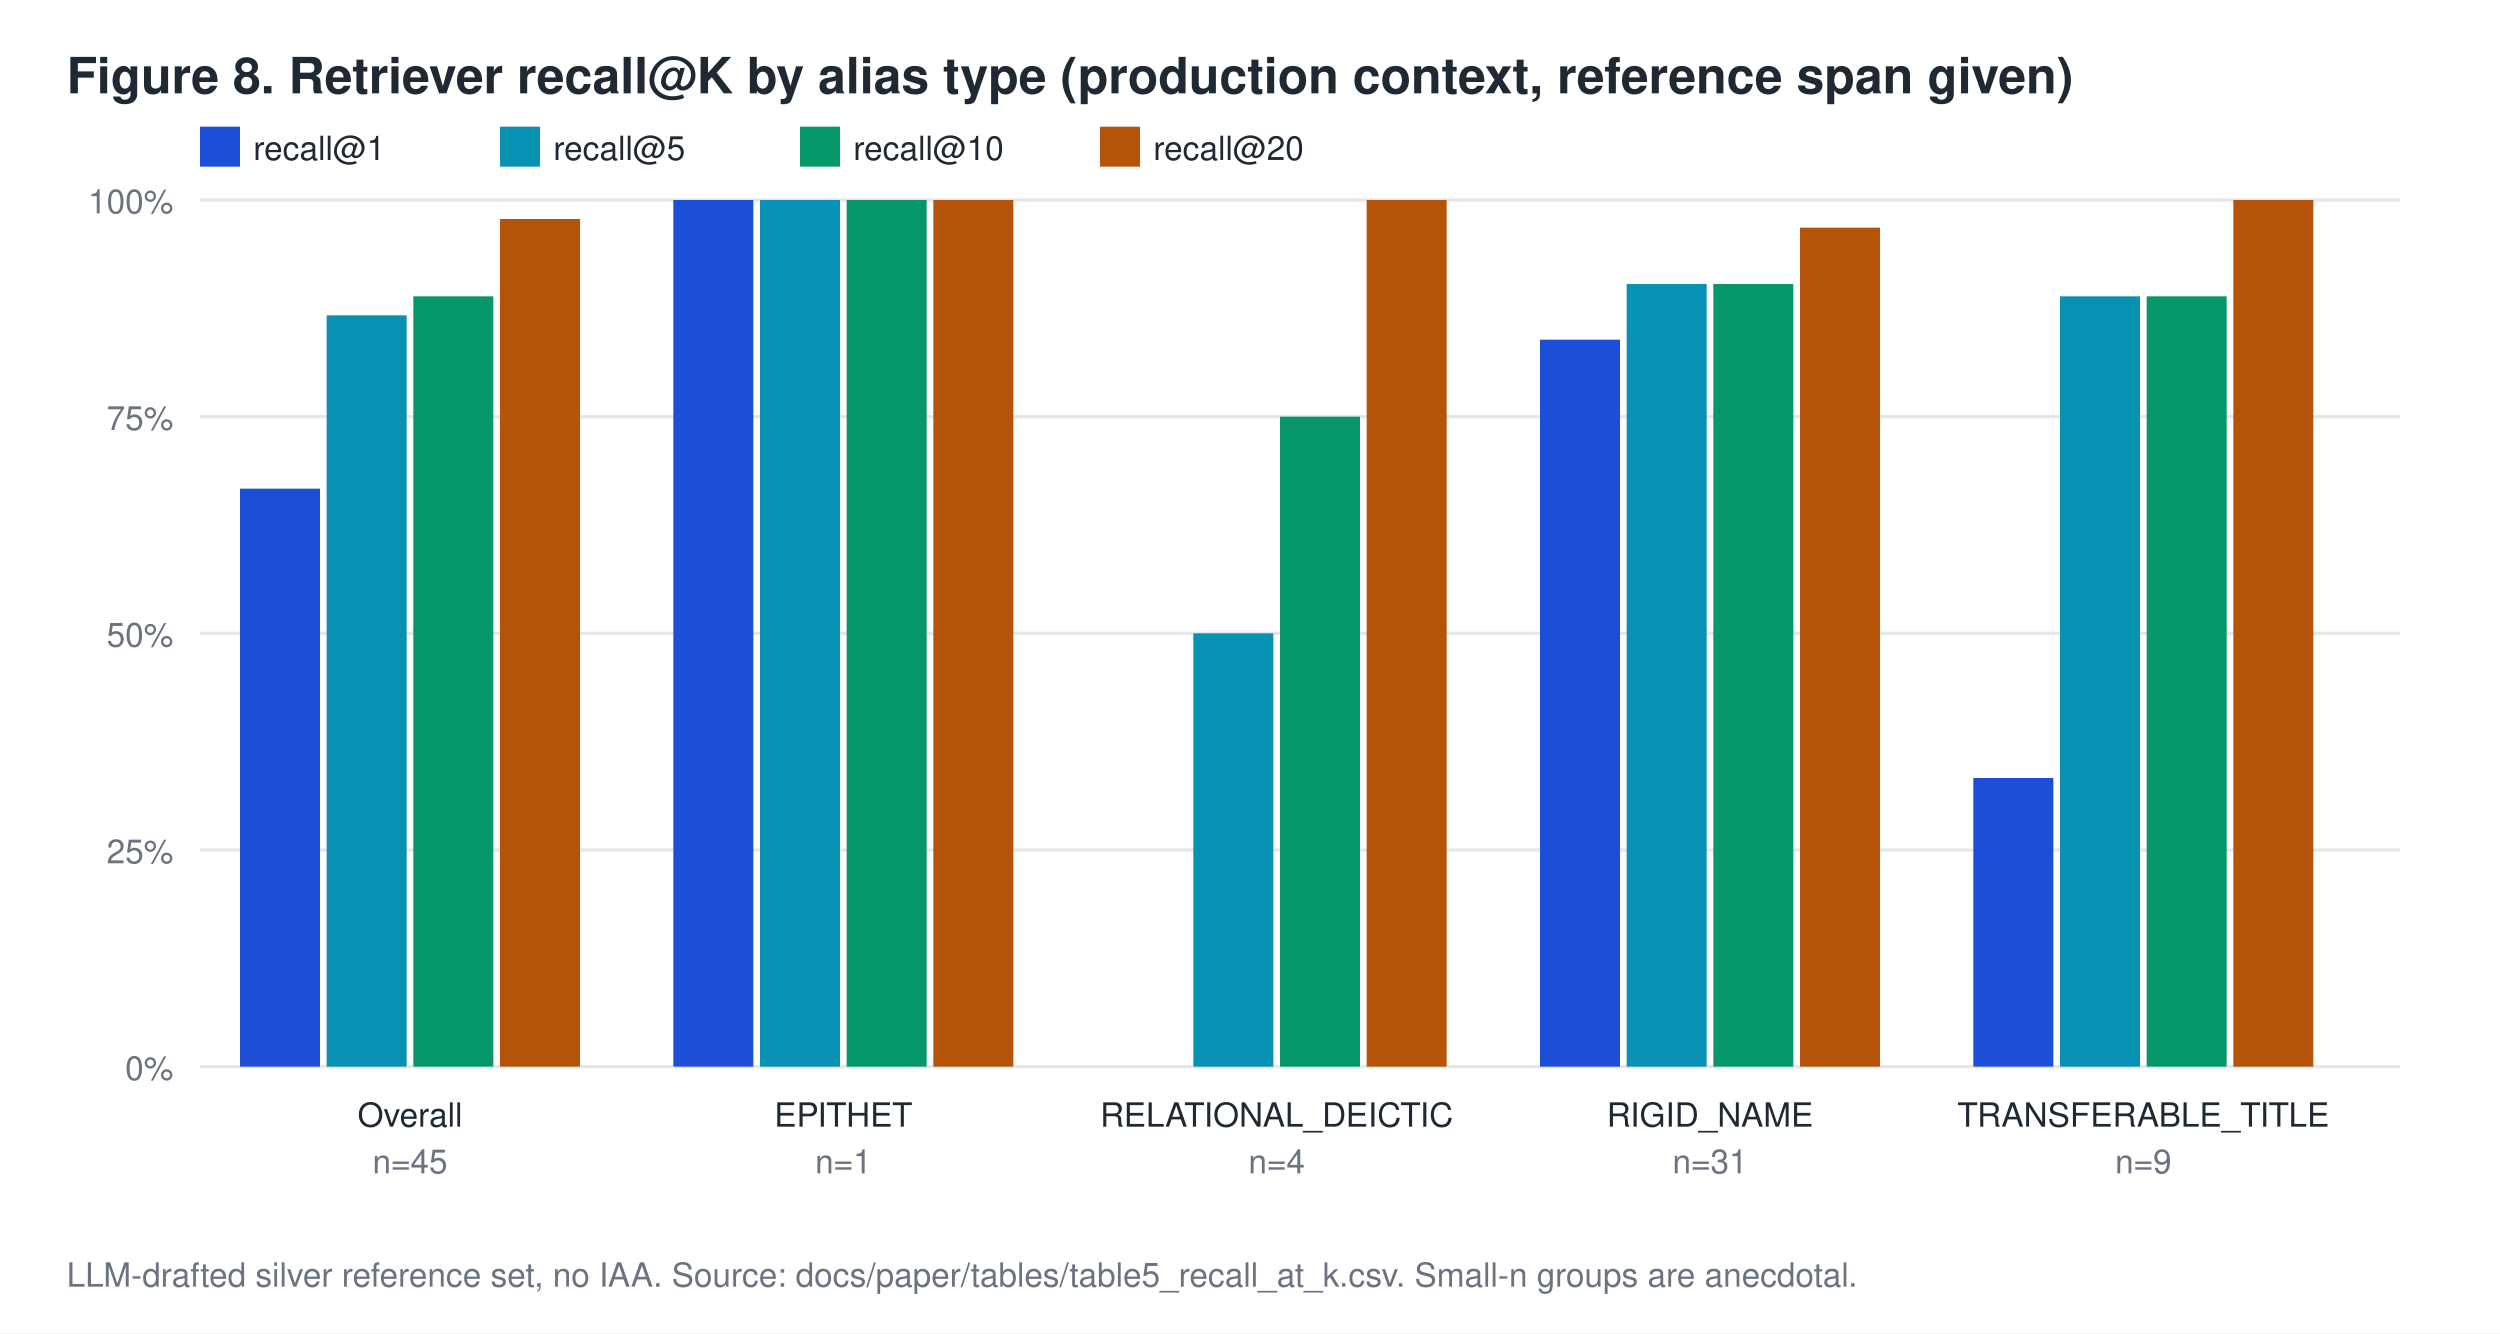
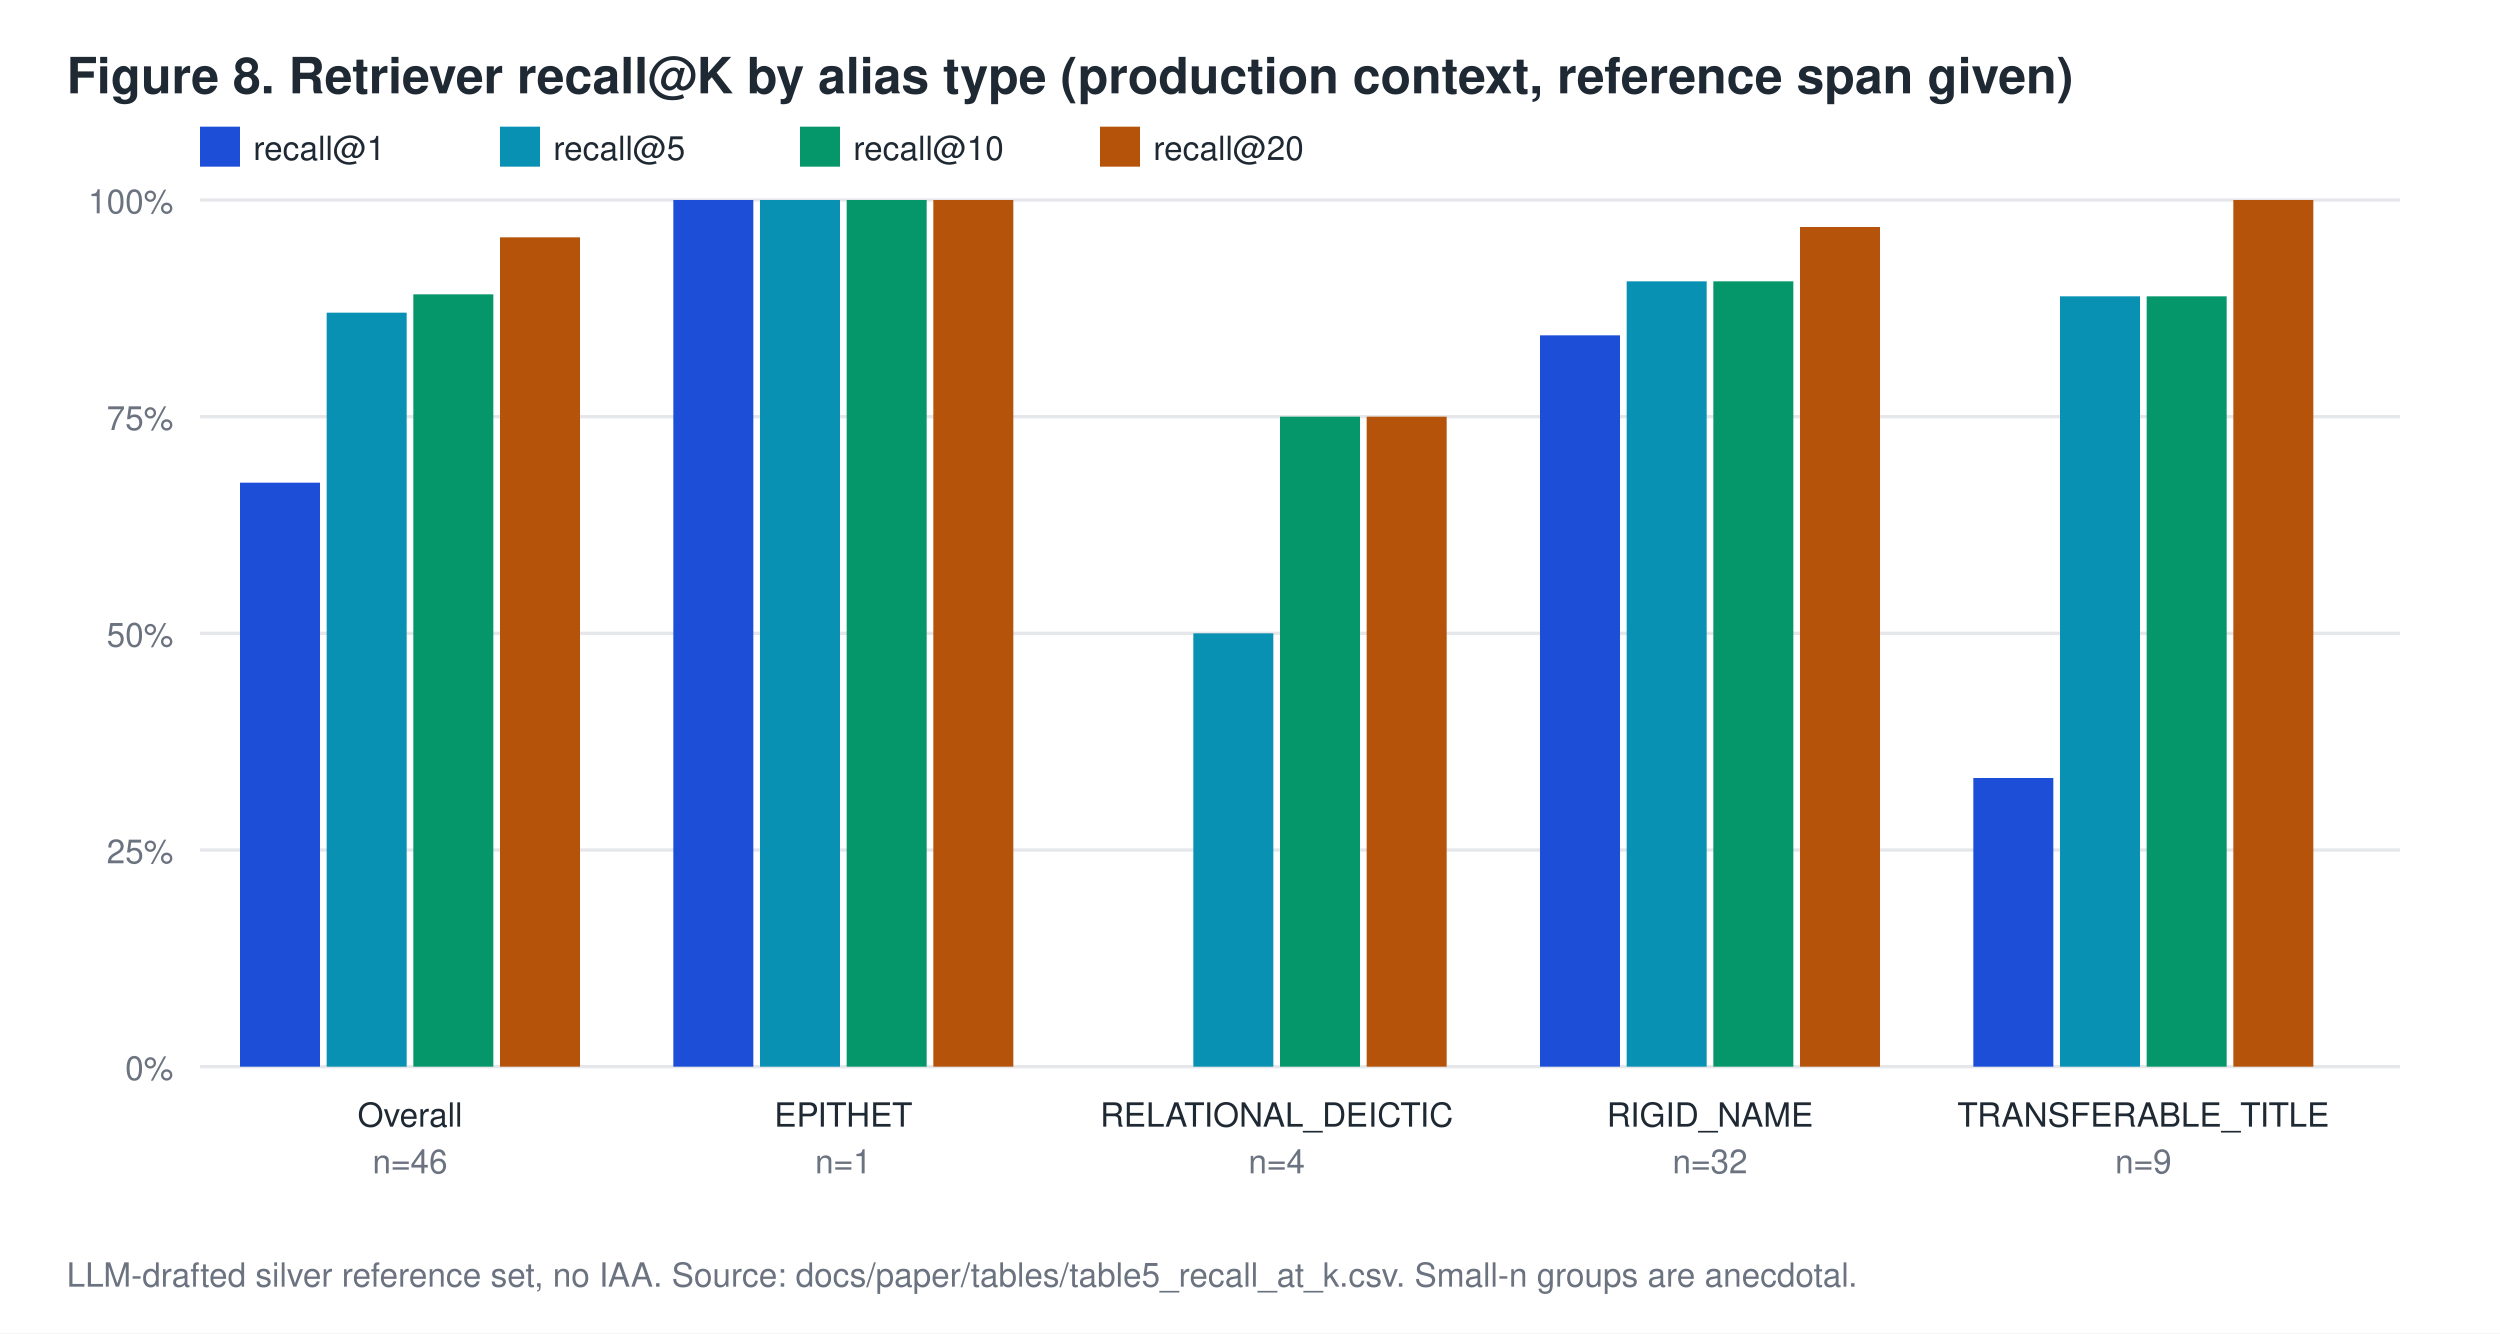
<svg xmlns="http://www.w3.org/2000/svg" width="750" height="400" viewBox="0 0 750 400">
  <rect width="750" height="400" fill="#ffffff" />
  <text x="20.0" y="28.0" font-family="Helvetica, Arial, sans-serif" font-size="15" text-anchor="start" fill="#1f2933" font-weight="bold">Figure 8. Retriever recall@K by alias type (production context, reference span given)</text>
  <line x1="60" y1="320.0" x2="720" y2="320.0" stroke="#e5e7eb" />
  <text x="52.0" y="324.0" font-family="Helvetica, Arial, sans-serif" font-size="10" text-anchor="end" fill="#6b7280" font-weight="normal">0%</text>
  <line x1="60" y1="255.0" x2="720" y2="255.0" stroke="#e5e7eb" />
  <text x="52.0" y="259.0" font-family="Helvetica, Arial, sans-serif" font-size="10" text-anchor="end" fill="#6b7280" font-weight="normal">25%</text>
  <line x1="60" y1="190.0" x2="720" y2="190.0" stroke="#e5e7eb" />
  <text x="52.0" y="194.0" font-family="Helvetica, Arial, sans-serif" font-size="10" text-anchor="end" fill="#6b7280" font-weight="normal">50%</text>
  <line x1="60" y1="125.0" x2="720" y2="125.0" stroke="#e5e7eb" />
  <text x="52.0" y="129.0" font-family="Helvetica, Arial, sans-serif" font-size="10" text-anchor="end" fill="#6b7280" font-weight="normal">75%</text>
  <line x1="60" y1="60.0" x2="720" y2="60.0" stroke="#e5e7eb" />
  <text x="52.0" y="64.0" font-family="Helvetica, Arial, sans-serif" font-size="10" text-anchor="end" fill="#6b7280" font-weight="normal">100%</text>
-   <rect x="72" y="146.6" width="24" height="173.4" fill="#1d4ed8" />
-   <rect x="98" y="94.6" width="24" height="225.4" fill="#0891b2" />
-   <rect x="124" y="88.9" width="24" height="231.1" fill="#059669" />
-   <rect x="150" y="65.7" width="24" height="254.3" fill="#b45309" />
+   <rect x="72" y="144.8" width="24" height="175.2" fill="#1d4ed8" />
+   <rect x="98" y="93.8" width="24" height="226.2" fill="#0891b2" />
+   <rect x="124" y="88.3" width="24" height="231.7" fill="#059669" />
+   <rect x="150" y="71.2" width="24" height="248.8" fill="#b45309" />
  <text x="123.0" y="338.0" font-family="Helvetica, Arial, sans-serif" font-size="10" text-anchor="middle" fill="#1f2933" font-weight="normal">Overall</text>
-   <text x="123.0" y="352.0" font-family="Helvetica, Arial, sans-serif" font-size="10" text-anchor="middle" fill="#6b7280" font-weight="normal">n=45</text>
+   <text x="123.0" y="352.0" font-family="Helvetica, Arial, sans-serif" font-size="10" text-anchor="middle" fill="#6b7280" font-weight="normal">n=46</text>
  <rect x="202" y="60.0" width="24" height="260.0" fill="#1d4ed8" />
  <rect x="228" y="60.0" width="24" height="260.0" fill="#0891b2" />
  <rect x="254" y="60.0" width="24" height="260.0" fill="#059669" />
  <rect x="280" y="60.0" width="24" height="260.0" fill="#b45309" />
  <text x="253.0" y="338.0" font-family="Helvetica, Arial, sans-serif" font-size="10" text-anchor="middle" fill="#1f2933" font-weight="normal">EPITHET</text>
  <text x="253.0" y="352.0" font-family="Helvetica, Arial, sans-serif" font-size="10" text-anchor="middle" fill="#6b7280" font-weight="normal">n=1</text>
  <rect x="332" y="320.0" width="24" height="0.0" fill="#1d4ed8" />
  <rect x="358" y="190.0" width="24" height="130.0" fill="#0891b2" />
  <rect x="384" y="125.0" width="24" height="195.0" fill="#059669" />
-   <rect x="410" y="60.0" width="24" height="260.0" fill="#b45309" />
+   <rect x="410" y="125.0" width="24" height="195.0" fill="#b45309" />
  <text x="383.0" y="338.0" font-family="Helvetica, Arial, sans-serif" font-size="10" text-anchor="middle" fill="#1f2933" font-weight="normal">RELATIONAL_DEICTIC</text>
  <text x="383.0" y="352.0" font-family="Helvetica, Arial, sans-serif" font-size="10" text-anchor="middle" fill="#6b7280" font-weight="normal">n=4</text>
-   <rect x="462" y="101.9" width="24" height="218.1" fill="#1d4ed8" />
-   <rect x="488" y="85.2" width="24" height="234.8" fill="#0891b2" />
-   <rect x="514" y="85.2" width="24" height="234.8" fill="#059669" />
-   <rect x="540" y="68.3" width="24" height="251.7" fill="#b45309" />
+   <rect x="462" y="100.6" width="24" height="219.4" fill="#1d4ed8" />
+   <rect x="488" y="84.4" width="24" height="235.6" fill="#0891b2" />
+   <rect x="514" y="84.4" width="24" height="235.6" fill="#059669" />
+   <rect x="540" y="68.1" width="24" height="251.9" fill="#b45309" />
  <text x="513.0" y="338.0" font-family="Helvetica, Arial, sans-serif" font-size="10" text-anchor="middle" fill="#1f2933" font-weight="normal">RIGID_NAME</text>
-   <text x="513.0" y="352.0" font-family="Helvetica, Arial, sans-serif" font-size="10" text-anchor="middle" fill="#6b7280" font-weight="normal">n=31</text>
+   <text x="513.0" y="352.0" font-family="Helvetica, Arial, sans-serif" font-size="10" text-anchor="middle" fill="#6b7280" font-weight="normal">n=32</text>
  <rect x="592" y="233.4" width="24" height="86.6" fill="#1d4ed8" />
  <rect x="618" y="88.9" width="24" height="231.1" fill="#0891b2" />
  <rect x="644" y="88.9" width="24" height="231.1" fill="#059669" />
  <rect x="670" y="60.0" width="24" height="260.0" fill="#b45309" />
  <text x="643.0" y="338.0" font-family="Helvetica, Arial, sans-serif" font-size="10" text-anchor="middle" fill="#1f2933" font-weight="normal">TRANSFERABLE_TITLE</text>
  <text x="643.0" y="352.0" font-family="Helvetica, Arial, sans-serif" font-size="10" text-anchor="middle" fill="#6b7280" font-weight="normal">n=9</text>
  <rect x="60" y="38" width="12" height="12" fill="#1d4ed8" />
  <text x="76.0" y="48.0" font-family="Helvetica, Arial, sans-serif" font-size="10" text-anchor="start" fill="#1f2933" font-weight="normal">recall@1</text>
  <rect x="150" y="38" width="12" height="12" fill="#0891b2" />
  <text x="166.0" y="48.0" font-family="Helvetica, Arial, sans-serif" font-size="10" text-anchor="start" fill="#1f2933" font-weight="normal">recall@5</text>
  <rect x="240" y="38" width="12" height="12" fill="#059669" />
  <text x="256.0" y="48.0" font-family="Helvetica, Arial, sans-serif" font-size="10" text-anchor="start" fill="#1f2933" font-weight="normal">recall@10</text>
  <rect x="330" y="38" width="12" height="12" fill="#b45309" />
  <text x="346.0" y="48.0" font-family="Helvetica, Arial, sans-serif" font-size="10" text-anchor="start" fill="#1f2933" font-weight="normal">recall@20</text>
  <text x="20.0" y="386.0" font-family="Helvetica, Arial, sans-serif" font-size="10" text-anchor="start" fill="#6b7280" font-weight="normal">LLM-drafted silver reference set, no IAA. Source: docs/paper/tables/table5_recall_at_k.csv. Small-n groups are anecdotal.</text>
</svg>
